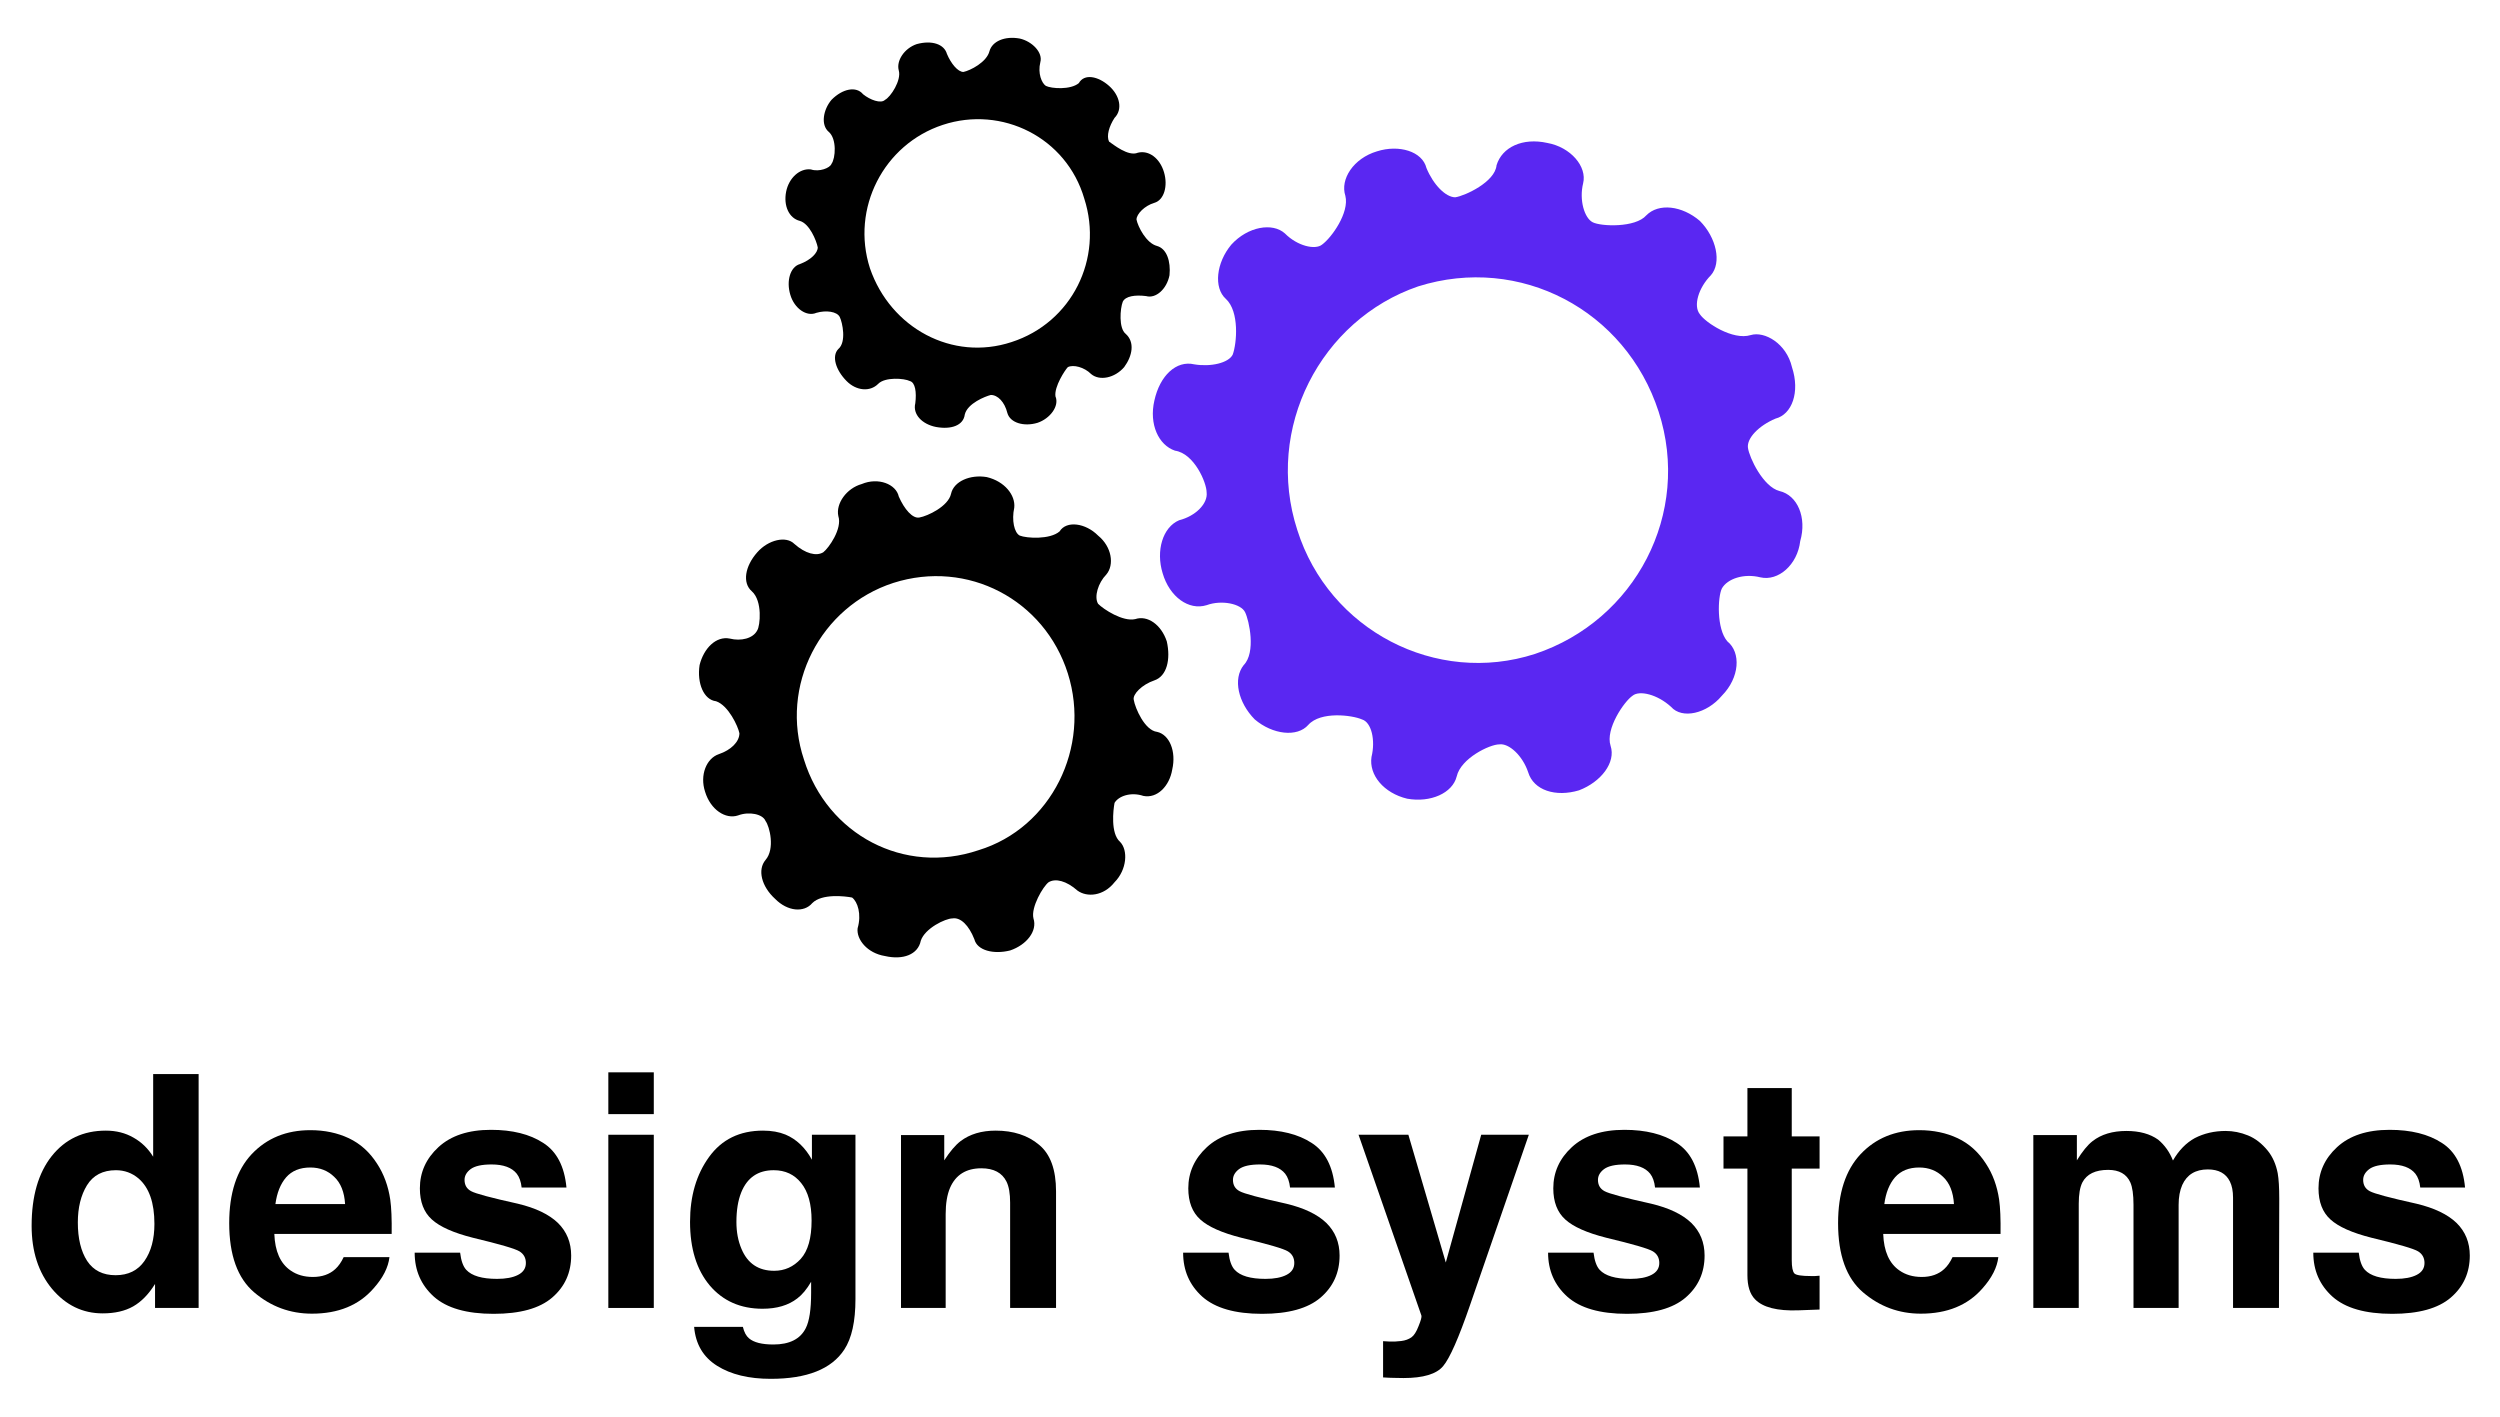
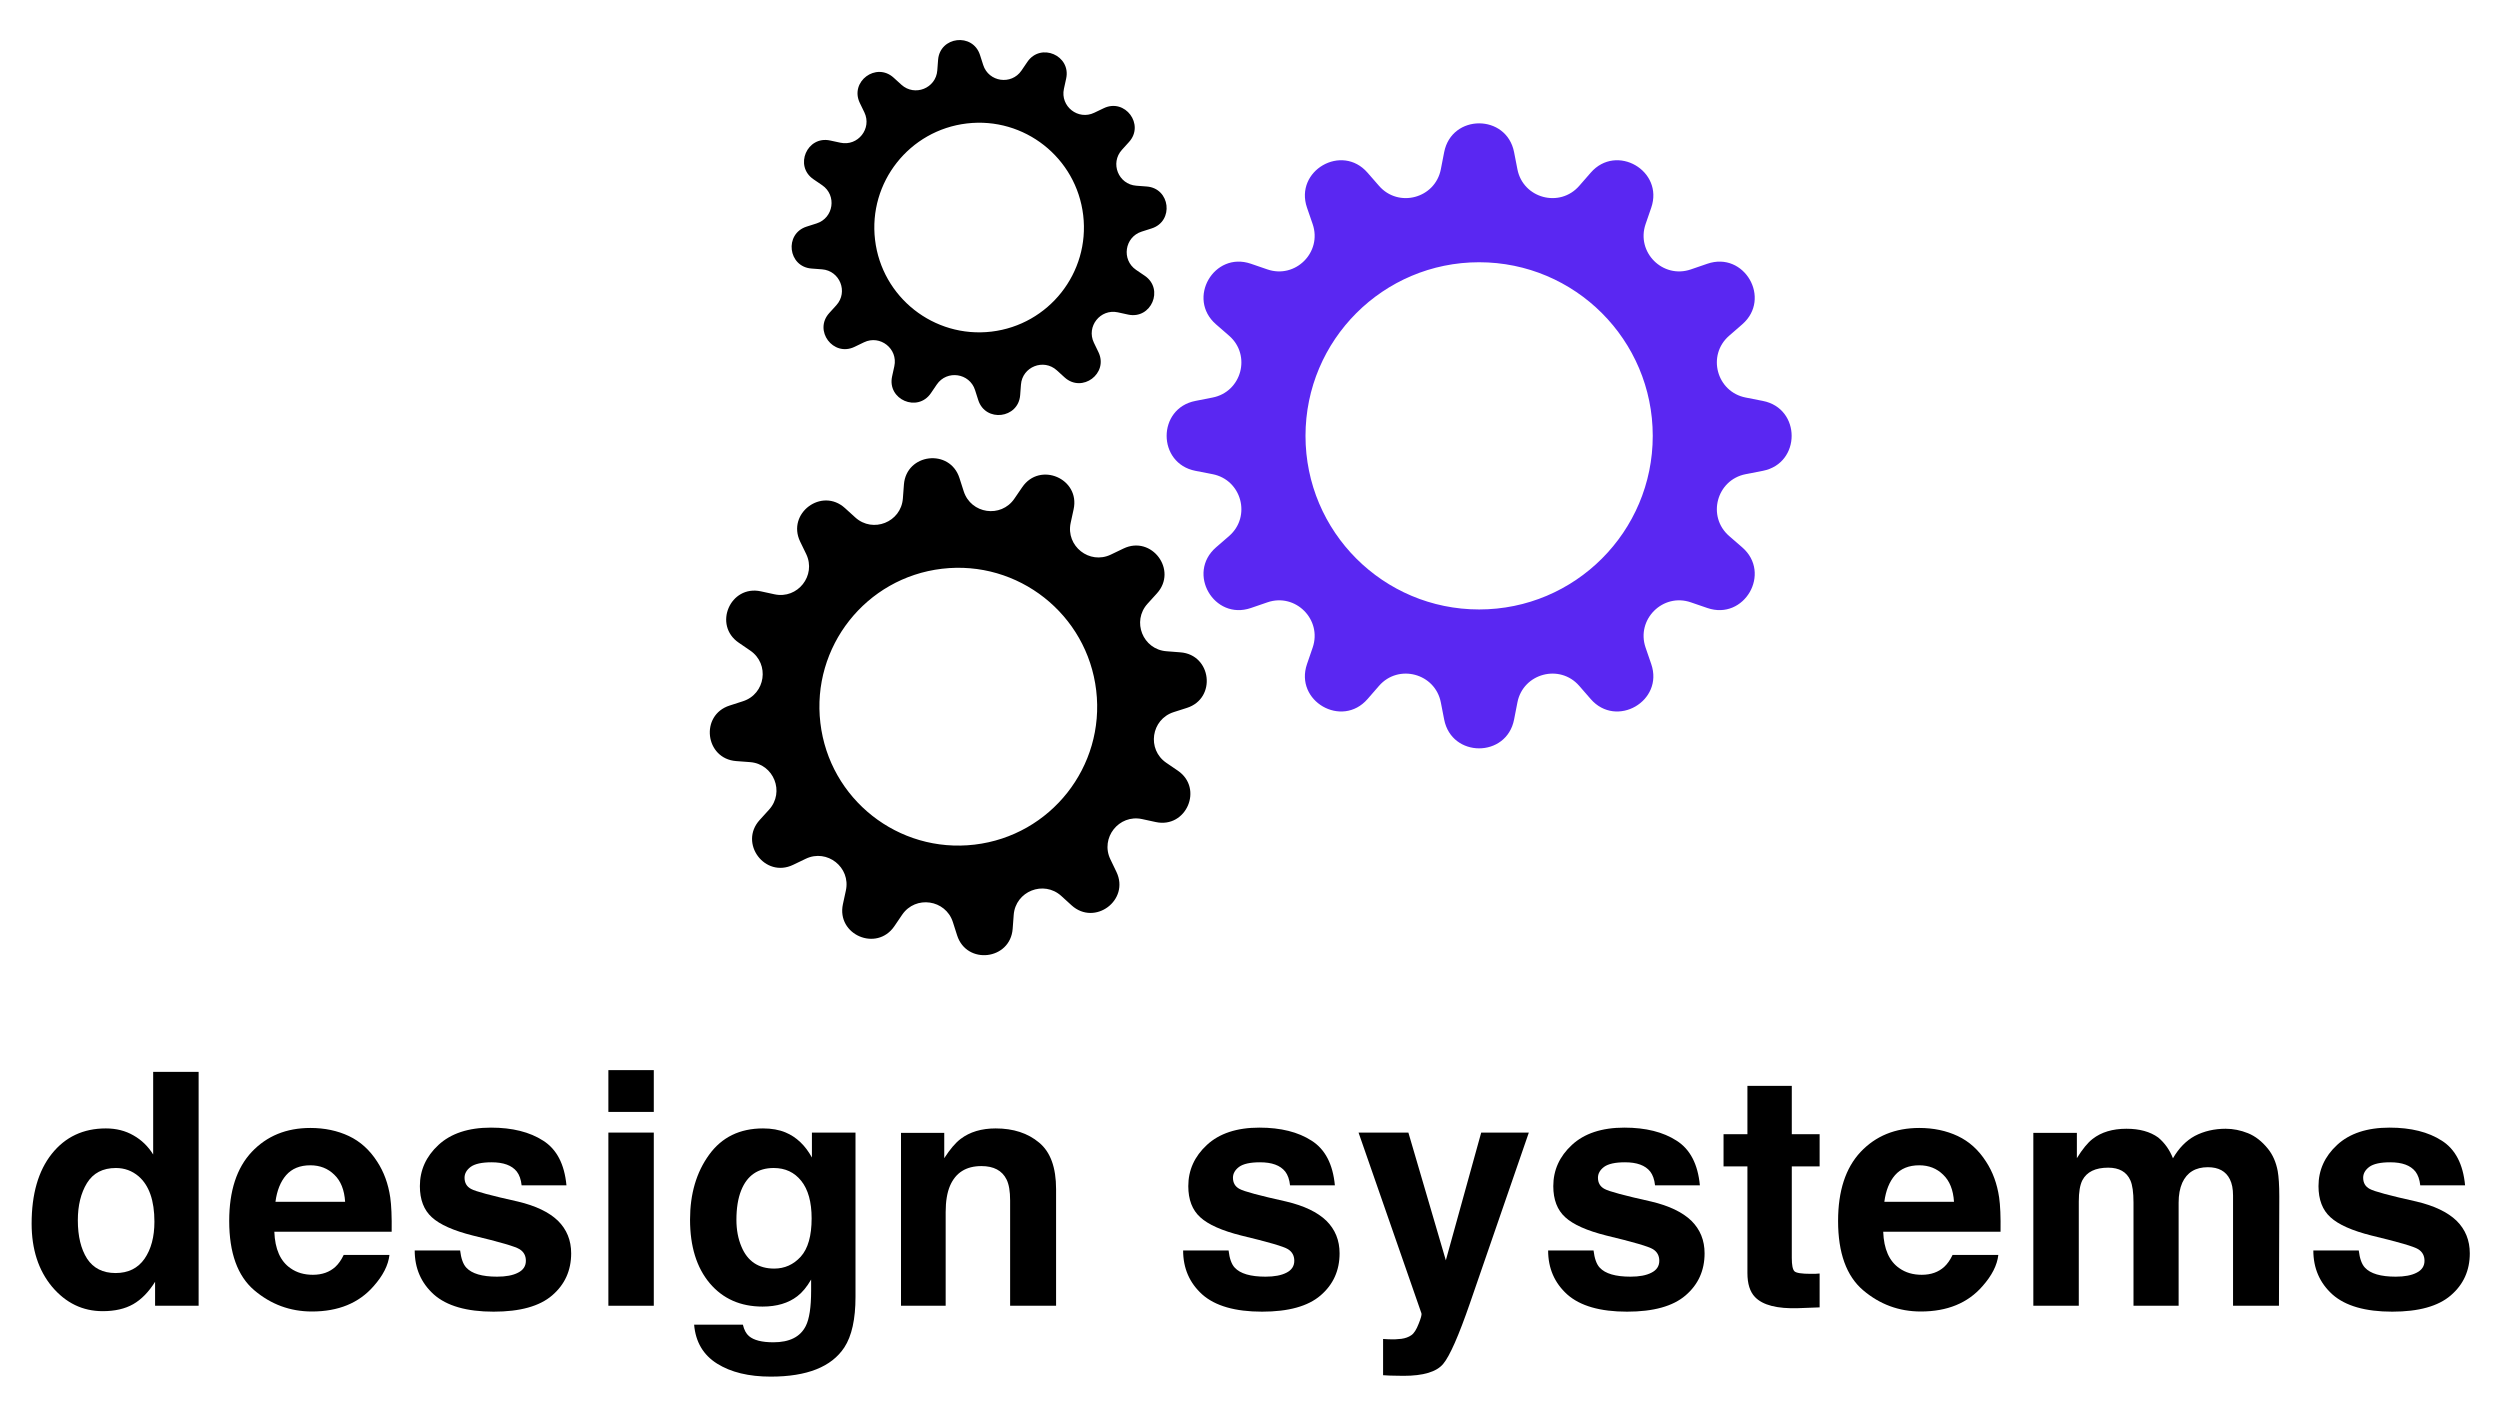
<svg xmlns="http://www.w3.org/2000/svg" width="60" height="34" viewBox="0 0 60 34" fill="none">
-   <path fill-rule="evenodd" clip-rule="evenodd" d="M29.42 7.173C29.75 7.474 29.684 8.243 29.585 8.511C29.486 8.711 29.058 8.811 28.661 8.744C28.233 8.644 27.837 9.011 27.705 9.613C27.574 10.181 27.804 10.682 28.2 10.816C28.661 10.883 28.959 11.584 28.959 11.818C28.992 12.085 28.695 12.386 28.299 12.486C27.903 12.653 27.738 13.221 27.903 13.756C28.068 14.324 28.53 14.658 28.959 14.524C29.322 14.391 29.783 14.491 29.881 14.691C29.981 14.892 30.146 15.66 29.849 15.962C29.585 16.295 29.717 16.863 30.113 17.265C30.542 17.632 31.135 17.699 31.398 17.398C31.696 17.064 32.455 17.164 32.684 17.265C32.916 17.331 33.015 17.765 32.916 18.166C32.85 18.601 33.212 19.035 33.773 19.169C34.334 19.269 34.861 19.035 34.961 18.634C35.059 18.2 35.752 17.865 35.983 17.865C36.213 17.832 36.542 18.133 36.676 18.534C36.807 18.968 37.334 19.136 37.896 18.968C38.423 18.768 38.786 18.3 38.654 17.899C38.522 17.498 38.983 16.83 39.182 16.697C39.346 16.562 39.775 16.663 40.105 16.964C40.369 17.265 40.962 17.131 41.325 16.697C41.754 16.262 41.787 15.66 41.457 15.393C41.194 15.093 41.225 14.324 41.325 14.123C41.457 13.889 41.852 13.756 42.248 13.856C42.677 13.956 43.139 13.556 43.205 12.988C43.369 12.42 43.139 11.885 42.709 11.785C42.314 11.684 41.984 10.983 41.951 10.749C41.918 10.515 42.215 10.214 42.611 10.047C43.007 9.947 43.205 9.412 43.007 8.811C42.875 8.243 42.349 7.942 42.017 8.042C41.589 8.176 40.929 7.742 40.797 7.542C40.633 7.341 40.764 6.906 41.061 6.606C41.325 6.305 41.194 5.703 40.797 5.302C40.369 4.935 39.807 4.868 39.511 5.169C39.248 5.47 38.423 5.436 38.226 5.335C38.027 5.236 37.896 4.802 37.995 4.4C38.094 3.999 37.697 3.532 37.137 3.431C36.542 3.298 36.049 3.532 35.917 3.966C35.883 4.367 35.159 4.701 34.927 4.735C34.697 4.735 34.4 4.434 34.235 4.033C34.136 3.632 33.575 3.464 33.048 3.632C32.486 3.799 32.157 4.3 32.289 4.701C32.388 5.102 31.96 5.703 31.729 5.871C31.564 6.004 31.135 5.904 30.838 5.603C30.542 5.335 29.948 5.436 29.552 5.871C29.189 6.305 29.123 6.906 29.42 7.173V7.173ZM34.037 6.873C36.477 6.105 39.017 7.441 39.807 9.88C40.6 12.319 39.248 14.892 36.84 15.694C34.466 16.462 31.894 15.126 31.135 12.72C30.343 10.281 31.696 7.675 34.037 6.873" fill="#5A27F2" />
-   <path fill-rule="evenodd" clip-rule="evenodd" d="M18.043 14.19C18.307 14.424 18.241 15.026 18.175 15.126C18.076 15.326 17.779 15.393 17.515 15.326C17.186 15.259 16.889 15.56 16.79 15.962C16.724 16.395 16.889 16.796 17.186 16.83C17.482 16.93 17.713 17.432 17.746 17.598C17.746 17.799 17.548 18 17.251 18.1C16.955 18.2 16.79 18.601 16.922 19.002C17.054 19.436 17.416 19.67 17.713 19.57C17.977 19.47 18.307 19.536 18.373 19.704C18.472 19.837 18.604 20.372 18.373 20.639C18.175 20.873 18.274 21.274 18.604 21.574C18.901 21.875 19.296 21.909 19.494 21.675C19.725 21.441 20.286 21.508 20.45 21.541C20.583 21.641 20.681 21.942 20.583 22.277C20.549 22.543 20.813 22.877 21.241 22.945C21.671 23.044 22.033 22.911 22.099 22.577C22.198 22.277 22.693 22.042 22.858 22.042C23.056 22.009 23.254 22.21 23.385 22.543C23.451 22.811 23.847 22.911 24.243 22.811C24.639 22.677 24.902 22.343 24.803 22.042C24.738 21.775 25.034 21.274 25.166 21.174C25.331 21.073 25.595 21.14 25.859 21.374C26.089 21.541 26.485 21.508 26.749 21.174C27.046 20.873 27.079 20.405 26.881 20.204C26.65 20.004 26.717 19.436 26.749 19.269C26.848 19.102 27.145 19.002 27.441 19.102C27.771 19.169 28.068 18.868 28.134 18.467C28.233 18.033 28.068 17.632 27.771 17.565C27.474 17.532 27.244 16.997 27.21 16.796C27.178 16.663 27.408 16.429 27.705 16.329C28.003 16.229 28.101 15.828 28.003 15.393C27.87 14.992 27.541 14.759 27.244 14.859C26.947 14.926 26.485 14.624 26.354 14.491C26.254 14.324 26.354 13.99 26.551 13.789C26.749 13.556 26.683 13.121 26.354 12.854C26.056 12.553 25.595 12.486 25.43 12.754C25.199 12.954 24.639 12.92 24.474 12.854C24.342 12.787 24.276 12.486 24.342 12.185C24.375 11.885 24.111 11.551 23.682 11.45C23.286 11.383 22.89 11.551 22.825 11.851C22.759 12.152 22.264 12.386 22.066 12.42C21.902 12.453 21.703 12.219 21.571 11.918C21.506 11.617 21.077 11.45 20.681 11.617C20.319 11.718 20.055 12.085 20.12 12.386C20.22 12.687 19.889 13.155 19.758 13.255C19.593 13.355 19.329 13.288 19.065 13.054C18.867 12.854 18.439 12.954 18.175 13.255C17.878 13.589 17.812 13.99 18.043 14.19V14.19ZM21.44 13.99C23.221 13.421 25.067 14.391 25.628 16.162C26.188 17.932 25.232 19.871 23.484 20.405C21.703 21.007 19.857 20.037 19.296 18.233C18.702 16.462 19.692 14.557 21.44 13.99Z" fill="black" />
-   <path fill-rule="evenodd" clip-rule="evenodd" d="M19.889 3.164C20.087 3.331 20.054 3.799 19.956 3.932C19.922 4.033 19.659 4.133 19.461 4.066C19.197 4.033 18.933 4.267 18.867 4.601C18.801 4.935 18.933 5.236 19.197 5.302C19.428 5.369 19.593 5.77 19.626 5.937C19.626 6.071 19.461 6.238 19.197 6.338C18.967 6.405 18.867 6.739 18.967 7.073C19.065 7.408 19.362 7.608 19.593 7.508C19.823 7.441 20.087 7.474 20.154 7.608C20.22 7.742 20.318 8.21 20.12 8.376C19.956 8.544 20.054 8.878 20.318 9.145C20.549 9.379 20.879 9.412 21.077 9.212C21.241 9.044 21.703 9.078 21.836 9.145C21.967 9.178 22 9.412 21.967 9.679C21.901 9.947 22.132 10.181 22.462 10.247C22.824 10.314 23.122 10.214 23.155 9.947C23.221 9.679 23.649 9.512 23.78 9.479C23.946 9.479 24.111 9.646 24.177 9.913C24.243 10.147 24.573 10.247 24.902 10.147C25.199 10.047 25.43 9.747 25.331 9.512C25.298 9.279 25.562 8.878 25.628 8.811C25.76 8.744 26.023 8.811 26.188 8.978C26.386 9.145 26.749 9.078 26.98 8.811C27.177 8.544 27.243 8.21 27.013 8.009C26.848 7.875 26.881 7.408 26.947 7.24C27.013 7.106 27.243 7.073 27.507 7.106C27.738 7.173 28.002 6.94 28.068 6.606C28.101 6.271 28.002 5.971 27.771 5.904C27.507 5.837 27.309 5.436 27.276 5.269C27.276 5.135 27.474 4.935 27.705 4.868C27.936 4.802 28.035 4.467 27.936 4.133C27.837 3.799 27.574 3.599 27.309 3.665C27.079 3.765 26.716 3.464 26.617 3.398C26.551 3.264 26.617 3.031 26.749 2.829C26.947 2.629 26.881 2.296 26.617 2.061C26.354 1.828 26.023 1.761 25.892 1.995C25.694 2.161 25.232 2.128 25.1 2.061C25.001 1.995 24.902 1.761 24.968 1.493C25.034 1.26 24.77 0.992 24.474 0.925C24.111 0.859 23.814 0.992 23.748 1.226C23.682 1.493 23.286 1.693 23.122 1.727C22.989 1.727 22.824 1.527 22.726 1.293C22.66 1.059 22.363 0.959 22 1.059C21.703 1.16 21.505 1.46 21.571 1.693C21.637 1.928 21.374 2.329 21.241 2.396C21.142 2.496 20.879 2.396 20.714 2.262C20.549 2.061 20.22 2.128 19.956 2.396C19.758 2.629 19.692 2.997 19.889 3.164V3.164ZM22.627 2.997C24.045 2.529 25.595 3.298 26.023 4.768C26.485 6.205 25.727 7.742 24.276 8.21C22.858 8.677 21.374 7.875 20.879 6.439C20.417 5.002 21.208 3.464 22.627 2.997Z" fill="black" />
-   <path d="M2.54 27.135C2.789 27.135 3.01 27.191 3.204 27.303C3.398 27.412 3.555 27.565 3.676 27.761V25.777H4.767V31.391H3.721V30.815C3.568 31.062 3.393 31.241 3.197 31.353C3 31.465 2.756 31.521 2.464 31.521C1.984 31.521 1.579 31.325 1.249 30.933C0.922 30.539 0.759 30.035 0.759 29.419C0.759 28.71 0.92 28.152 1.242 27.745C1.566 27.339 1.999 27.135 2.54 27.135ZM2.774 30.605C3.078 30.605 3.31 30.491 3.468 30.262C3.627 30.034 3.706 29.737 3.706 29.374C3.706 28.865 3.579 28.502 3.325 28.283C3.169 28.151 2.988 28.085 2.782 28.085C2.467 28.085 2.236 28.206 2.087 28.447C1.941 28.686 1.868 28.983 1.868 29.339C1.868 29.723 1.942 30.031 2.091 30.262C2.242 30.491 2.47 30.605 2.774 30.605Z" fill="black" />
-   <path d="M7.448 28.02C7.199 28.02 7.005 28.099 6.867 28.256C6.731 28.414 6.646 28.628 6.61 28.897H8.282C8.265 28.61 8.178 28.392 8.022 28.245C7.868 28.095 7.677 28.02 7.448 28.02ZM7.448 27.124C7.79 27.124 8.099 27.189 8.373 27.318C8.647 27.448 8.874 27.652 9.052 27.932C9.213 28.179 9.318 28.465 9.366 28.79C9.393 28.981 9.405 29.256 9.4 29.614H6.584C6.599 30.031 6.729 30.323 6.973 30.491C7.121 30.595 7.3 30.647 7.509 30.647C7.73 30.647 7.91 30.584 8.048 30.457C8.124 30.388 8.191 30.293 8.248 30.171H9.347C9.319 30.417 9.192 30.668 8.965 30.922C8.613 31.326 8.12 31.528 7.486 31.528C6.963 31.528 6.501 31.358 6.101 31.017C5.701 30.677 5.501 30.122 5.501 29.355C5.501 28.635 5.681 28.084 6.04 27.7C6.403 27.316 6.872 27.124 7.448 27.124Z" fill="black" />
-   <path d="M11.043 30.064C11.066 30.257 11.115 30.395 11.19 30.476C11.324 30.621 11.57 30.693 11.93 30.693C12.141 30.693 12.309 30.661 12.432 30.598C12.558 30.534 12.621 30.439 12.621 30.312C12.621 30.19 12.57 30.097 12.47 30.034C12.369 29.97 11.995 29.861 11.349 29.706C10.883 29.588 10.555 29.442 10.364 29.267C10.172 29.094 10.077 28.845 10.077 28.52C10.077 28.136 10.225 27.806 10.522 27.532C10.822 27.255 11.242 27.116 11.783 27.116C12.296 27.116 12.714 27.22 13.036 27.429C13.361 27.635 13.547 27.992 13.595 28.5H12.519C12.504 28.361 12.465 28.25 12.402 28.169C12.284 28.021 12.082 27.947 11.798 27.947C11.564 27.947 11.397 27.984 11.296 28.058C11.198 28.132 11.149 28.218 11.149 28.317C11.149 28.442 11.202 28.532 11.307 28.588C11.413 28.647 11.787 28.747 12.428 28.889C12.856 28.991 13.177 29.145 13.391 29.351C13.602 29.559 13.708 29.82 13.708 30.133C13.708 30.544 13.556 30.881 13.251 31.143C12.949 31.402 12.481 31.532 11.847 31.532C11.2 31.532 10.722 31.395 10.413 31.12C10.106 30.843 9.952 30.491 9.952 30.064H11.043Z" fill="black" />
-   <path d="M15.691 26.739H14.6V25.736H15.691V26.739ZM14.6 27.234H15.691V31.391H14.6V27.234Z" fill="black" />
-   <path d="M18.58 30.499C18.832 30.499 19.044 30.403 19.218 30.213C19.392 30.02 19.478 29.713 19.478 29.294C19.478 28.9 19.395 28.6 19.229 28.394C19.066 28.188 18.846 28.085 18.569 28.085C18.191 28.085 17.931 28.264 17.788 28.622C17.712 28.813 17.674 29.048 17.674 29.328C17.674 29.57 17.715 29.784 17.795 29.972C17.941 30.323 18.203 30.499 18.58 30.499ZM18.312 27.135C18.518 27.135 18.698 27.167 18.852 27.23C19.113 27.34 19.325 27.541 19.486 27.833V27.234H20.531V31.177C20.531 31.714 20.442 32.118 20.263 32.39C19.956 32.858 19.368 33.092 18.497 33.092C17.971 33.092 17.542 32.988 17.21 32.779C16.878 32.571 16.694 32.259 16.659 31.845H17.829C17.859 31.972 17.908 32.063 17.976 32.12C18.092 32.219 18.287 32.268 18.561 32.268C18.949 32.268 19.208 32.137 19.339 31.875C19.424 31.708 19.467 31.425 19.467 31.029V30.762C19.364 30.94 19.253 31.073 19.135 31.162C18.921 31.328 18.643 31.41 18.301 31.41C17.772 31.41 17.35 31.223 17.033 30.85C16.718 30.473 16.561 29.965 16.561 29.324C16.561 28.706 16.713 28.188 17.017 27.768C17.322 27.346 17.753 27.135 18.312 27.135Z" fill="black" />
-   <path d="M23.896 27.135C24.321 27.135 24.668 27.248 24.938 27.475C25.209 27.698 25.345 28.071 25.345 28.592V31.391H24.243V28.863C24.243 28.644 24.214 28.476 24.156 28.359C24.051 28.146 23.849 28.039 23.552 28.039C23.188 28.039 22.937 28.195 22.801 28.508C22.731 28.673 22.696 28.884 22.696 29.141V31.391H21.624V27.242H22.662V27.848C22.8 27.635 22.931 27.481 23.054 27.387C23.276 27.219 23.556 27.135 23.896 27.135Z" fill="black" />
-   <path d="M29.485 30.064C29.508 30.257 29.557 30.395 29.633 30.476C29.766 30.621 30.012 30.693 30.372 30.693C30.584 30.693 30.751 30.661 30.874 30.598C31 30.534 31.063 30.439 31.063 30.312C31.063 30.19 31.013 30.097 30.912 30.034C30.811 29.97 30.438 29.861 29.791 29.706C29.326 29.588 28.997 29.442 28.806 29.267C28.615 29.094 28.519 28.845 28.519 28.52C28.519 28.136 28.668 27.806 28.965 27.532C29.264 27.255 29.684 27.116 30.225 27.116C30.738 27.116 31.156 27.22 31.478 27.429C31.803 27.635 31.989 27.992 32.037 28.5H30.961C30.946 28.361 30.907 28.25 30.844 28.169C30.726 28.021 30.524 27.947 30.24 27.947C30.006 27.947 29.839 27.984 29.738 28.058C29.64 28.132 29.591 28.218 29.591 28.317C29.591 28.442 29.644 28.532 29.75 28.588C29.855 28.647 30.229 28.747 30.87 28.889C31.298 28.991 31.619 29.145 31.833 29.351C32.044 29.559 32.15 29.82 32.15 30.133C32.15 30.544 31.998 30.881 31.693 31.143C31.391 31.402 30.923 31.532 30.289 31.532C29.643 31.532 29.165 31.395 28.855 31.12C28.548 30.843 28.395 30.491 28.395 30.064H29.485Z" fill="black" />
-   <path d="M33.194 32.188L33.329 32.196C33.435 32.201 33.536 32.197 33.631 32.184C33.727 32.172 33.807 32.142 33.873 32.097C33.936 32.053 33.994 31.963 34.046 31.826C34.102 31.689 34.124 31.605 34.114 31.574L32.605 27.234H33.801L34.699 30.3L35.549 27.234H36.692L35.281 31.322C35.009 32.111 34.794 32.599 34.635 32.787C34.477 32.977 34.16 33.073 33.684 33.073C33.589 33.073 33.512 33.072 33.454 33.069C33.396 33.069 33.309 33.065 33.194 33.058V32.188Z" fill="black" />
-   <path d="M38.245 30.064C38.268 30.257 38.317 30.395 38.392 30.476C38.526 30.621 38.772 30.693 39.132 30.693C39.343 30.693 39.511 30.661 39.634 30.598C39.76 30.534 39.823 30.439 39.823 30.312C39.823 30.19 39.773 30.097 39.672 30.034C39.571 29.97 39.197 29.861 38.551 29.706C38.085 29.588 37.757 29.442 37.566 29.267C37.375 29.094 37.279 28.845 37.279 28.52C37.279 28.136 37.427 27.806 37.724 27.532C38.024 27.255 38.444 27.116 38.985 27.116C39.498 27.116 39.916 27.22 40.238 27.429C40.562 27.635 40.749 27.992 40.797 28.5H39.721C39.706 28.361 39.667 28.25 39.604 28.169C39.486 28.021 39.284 27.947 39 27.947C38.766 27.947 38.599 27.984 38.498 28.058C38.4 28.132 38.351 28.218 38.351 28.317C38.351 28.442 38.404 28.532 38.509 28.588C38.615 28.647 38.989 28.747 39.63 28.889C40.058 28.991 40.379 29.145 40.593 29.351C40.804 29.559 40.91 29.82 40.91 30.133C40.91 30.544 40.758 30.881 40.453 31.143C40.151 31.402 39.683 31.532 39.049 31.532C38.402 31.532 37.924 31.395 37.615 31.12C37.308 30.843 37.154 30.491 37.154 30.064H38.245Z" fill="black" />
-   <path d="M41.364 28.047V27.273H41.938V26.113H43.002V27.273H43.67V28.047H43.002V30.243C43.002 30.413 43.024 30.52 43.067 30.564C43.109 30.604 43.24 30.625 43.459 30.625C43.492 30.625 43.526 30.625 43.561 30.625C43.599 30.622 43.635 30.619 43.67 30.617V31.429L43.161 31.448C42.653 31.466 42.306 31.377 42.119 31.181C41.998 31.057 41.938 30.865 41.938 30.605V28.047H41.364Z" fill="black" />
-   <path d="M46.061 28.02C45.812 28.02 45.619 28.099 45.48 28.256C45.344 28.414 45.259 28.628 45.224 28.897H46.895C46.878 28.61 46.791 28.392 46.635 28.245C46.482 28.095 46.29 28.02 46.061 28.02ZM46.061 27.124C46.404 27.124 46.712 27.189 46.986 27.318C47.26 27.448 47.487 27.652 47.665 27.932C47.827 28.179 47.931 28.465 47.979 28.79C48.006 28.981 48.018 29.256 48.013 29.614H45.197C45.212 30.031 45.342 30.323 45.586 30.491C45.734 30.595 45.913 30.647 46.122 30.647C46.343 30.647 46.523 30.584 46.661 30.457C46.737 30.388 46.804 30.293 46.861 30.171H47.96C47.932 30.417 47.805 30.668 47.579 30.922C47.226 31.326 46.733 31.528 46.099 31.528C45.576 31.528 45.114 31.358 44.714 31.017C44.314 30.677 44.114 30.122 44.114 29.355C44.114 28.635 44.294 28.084 44.654 27.7C45.016 27.316 45.485 27.124 46.061 27.124Z" fill="black" />
-   <path d="M53.415 27.143C53.596 27.143 53.775 27.178 53.951 27.25C54.127 27.321 54.287 27.445 54.431 27.623C54.546 27.768 54.624 27.946 54.665 28.157C54.69 28.297 54.702 28.502 54.702 28.771L54.695 31.391H53.593V28.744C53.593 28.587 53.568 28.457 53.517 28.355C53.422 28.162 53.245 28.066 52.989 28.066C52.692 28.066 52.487 28.19 52.374 28.439C52.316 28.572 52.287 28.73 52.287 28.916V31.391H51.204V28.916C51.204 28.669 51.178 28.49 51.128 28.378C51.038 28.177 50.86 28.077 50.596 28.077C50.289 28.077 50.083 28.177 49.977 28.378C49.919 28.493 49.89 28.663 49.89 28.889V31.391H48.8V27.242H49.845V27.848C49.978 27.632 50.104 27.478 50.222 27.387C50.431 27.224 50.702 27.143 51.034 27.143C51.348 27.143 51.602 27.213 51.796 27.352C51.952 27.482 52.071 27.649 52.151 27.852C52.292 27.608 52.467 27.429 52.676 27.314C52.897 27.2 53.144 27.143 53.415 27.143Z" fill="black" />
-   <path d="M56.61 30.064C56.633 30.257 56.682 30.395 56.757 30.476C56.891 30.621 57.137 30.693 57.497 30.693C57.708 30.693 57.876 30.661 57.999 30.598C58.125 30.534 58.188 30.439 58.188 30.312C58.188 30.19 58.137 30.097 58.037 30.034C57.936 29.97 57.562 29.861 56.916 29.706C56.45 29.588 56.122 29.442 55.931 29.267C55.74 29.094 55.644 28.845 55.644 28.52C55.644 28.136 55.792 27.806 56.089 27.532C56.389 27.255 56.809 27.116 57.35 27.116C57.863 27.116 58.281 27.22 58.603 27.429C58.928 27.635 59.114 27.992 59.161 28.5H58.086C58.071 28.361 58.032 28.25 57.969 28.169C57.851 28.021 57.649 27.947 57.365 27.947C57.131 27.947 56.964 27.984 56.863 28.058C56.765 28.132 56.716 28.218 56.716 28.317C56.716 28.442 56.769 28.532 56.874 28.588C56.98 28.647 57.354 28.747 57.995 28.889C58.423 28.991 58.744 29.145 58.958 29.351C59.169 29.559 59.275 29.82 59.275 30.133C59.275 30.544 59.123 30.881 58.818 31.143C58.516 31.402 58.048 31.532 57.414 31.532C56.767 31.532 56.289 31.395 55.98 31.12C55.673 30.843 55.519 30.491 55.519 30.064H56.61Z" fill="black" />
+   <path fill-rule="evenodd" clip-rule="evenodd" d="M36.338 3.652C36.158 2.73 34.84 2.73 34.66 3.652L34.58 4.063C34.444 4.761 33.563 4.997 33.096 4.46L32.821 4.145C32.205 3.436 31.063 4.096 31.368 4.984L31.504 5.379C31.735 6.053 31.091 6.697 30.418 6.466L30.022 6.33C29.134 6.024 28.475 7.166 29.183 7.783L29.499 8.058C30.036 8.525 29.8 9.405 29.101 9.541L28.69 9.622C27.769 9.801 27.769 11.12 28.69 11.3L29.101 11.38C29.8 11.516 30.036 12.396 29.499 12.864L29.183 13.138C28.475 13.755 29.134 14.897 30.022 14.592L30.418 14.456C31.091 14.224 31.735 14.869 31.504 15.542L31.368 15.938C31.063 16.826 32.205 17.485 32.821 16.777L33.096 16.461C33.563 15.924 34.444 16.16 34.58 16.858L34.66 17.269C34.84 18.191 36.158 18.191 36.338 17.269L36.418 16.858C36.554 16.16 37.435 15.924 37.902 16.461L38.177 16.777C38.793 17.485 39.935 16.826 39.63 15.938L39.494 15.542C39.263 14.869 39.907 14.224 40.58 14.456L40.976 14.592C41.864 14.897 42.523 13.755 41.815 13.138L41.499 12.864C40.962 12.396 41.198 11.516 41.897 11.38L42.308 11.3C43.23 11.12 43.23 9.801 42.308 9.622L41.897 9.541C41.198 9.405 40.962 8.525 41.499 8.058L41.815 7.783C42.523 7.166 41.864 6.024 40.976 6.33L40.58 6.466C39.907 6.697 39.263 6.053 39.494 5.379L39.63 4.984C39.935 4.096 38.793 3.436 38.177 4.145L37.902 4.46C37.435 4.997 36.554 4.761 36.418 4.063L36.338 3.652ZM35.499 14.627C37.8 14.627 39.666 12.762 39.666 10.461C39.666 8.159 37.8 6.294 35.499 6.294C33.198 6.294 31.332 8.159 31.332 10.461C31.332 12.762 33.198 14.627 35.499 14.627Z" fill="#5A27F2" />
+   <path fill-rule="evenodd" clip-rule="evenodd" d="M23.027 11.473C22.798 10.757 21.75 10.881 21.694 11.63L21.669 11.964C21.626 12.532 20.949 12.802 20.527 12.419L20.279 12.194C19.723 11.689 18.878 12.32 19.203 12.997L19.349 13.298C19.595 13.812 19.144 14.384 18.587 14.263L18.26 14.192C17.526 14.033 17.109 15.002 17.73 15.425L18.006 15.614C18.477 15.935 18.372 16.657 17.83 16.83L17.511 16.933C16.795 17.162 16.919 18.209 17.668 18.266L18.002 18.291C18.57 18.334 18.84 19.011 18.457 19.432L18.232 19.68C17.727 20.236 18.358 21.082 19.035 20.756L19.337 20.611C19.849 20.364 20.422 20.816 20.301 21.372L20.23 21.7C20.071 22.434 21.04 22.85 21.464 22.23L21.652 21.953C21.973 21.483 22.695 21.588 22.869 22.13L22.971 22.449C23.2 23.164 24.248 23.041 24.304 22.291L24.329 21.957C24.372 21.39 25.049 21.12 25.471 21.503L25.718 21.728C26.275 22.233 27.12 21.602 26.794 20.925L26.649 20.623C26.402 20.11 26.854 19.537 27.41 19.658L27.738 19.729C28.472 19.888 28.888 18.919 28.268 18.496L27.991 18.307C27.521 17.986 27.626 17.265 28.168 17.091L28.487 16.989C29.202 16.76 29.079 15.712 28.329 15.656L27.996 15.63C27.428 15.588 27.158 14.911 27.541 14.489L27.766 14.241C28.271 13.685 27.64 12.839 26.963 13.165L26.661 13.31C26.148 13.557 25.576 13.106 25.696 12.549L25.767 12.222C25.927 11.488 24.957 11.071 24.534 11.692L24.345 11.968C24.024 12.439 23.303 12.334 23.129 11.791L23.027 11.473ZM23.39 20.271C25.218 20.055 26.525 18.398 26.309 16.57C26.093 14.742 24.436 13.435 22.608 13.65C20.78 13.866 19.473 15.523 19.689 17.351C19.904 19.18 21.561 20.487 23.39 20.271Z" fill="black" />
+   <path fill-rule="evenodd" clip-rule="evenodd" d="M23.52 1.32C23.347 0.78 22.557 0.873 22.514 1.438L22.495 1.69C22.463 2.119 21.952 2.322 21.634 2.034L21.447 1.864C21.027 1.483 20.389 1.959 20.635 2.47L20.745 2.697C20.931 3.084 20.59 3.516 20.17 3.425L19.923 3.372C19.369 3.252 19.055 3.983 19.523 4.302L19.732 4.445C20.087 4.687 20.008 5.231 19.599 5.362L19.358 5.439C18.818 5.612 18.911 6.403 19.477 6.445L19.729 6.464C20.157 6.497 20.361 7.008 20.072 7.326L19.902 7.513C19.521 7.933 19.997 8.57 20.508 8.325L20.736 8.215C21.123 8.029 21.555 8.37 21.464 8.789L21.41 9.036C21.29 9.59 22.021 9.905 22.341 9.437L22.483 9.228C22.725 8.873 23.27 8.952 23.401 9.361L23.478 9.602C23.651 10.142 24.441 10.048 24.484 9.483L24.503 9.231C24.535 8.803 25.046 8.599 25.364 8.888L25.551 9.058C25.971 9.439 26.609 8.963 26.363 8.452L26.253 8.224C26.067 7.837 26.408 7.405 26.828 7.496L27.075 7.55C27.629 7.67 27.943 6.939 27.475 6.619L27.266 6.477C26.911 6.235 26.99 5.69 27.399 5.559L27.64 5.482C28.18 5.309 28.087 4.518 27.521 4.476L27.27 4.457C26.841 4.425 26.637 3.914 26.926 3.596L27.096 3.408C27.477 2.989 27.001 2.351 26.49 2.597L26.262 2.706C25.875 2.893 25.443 2.552 25.534 2.132L25.588 1.885C25.708 1.331 24.977 1.016 24.657 1.485L24.515 1.694C24.273 2.048 23.728 1.969 23.597 1.56L23.52 1.32ZM23.794 7.959C25.173 7.796 26.16 6.545 25.997 5.166C25.834 3.786 24.584 2.8 23.204 2.963C21.825 3.126 20.838 4.376 21.001 5.755C21.164 7.135 22.414 8.121 23.794 7.959Z" fill="black" />
+   <path d="M2.54 27.082C2.789 27.082 3.011 27.138 3.204 27.25C3.398 27.36 3.555 27.512 3.676 27.708V25.725H4.767V31.338H3.722V30.763C3.568 31.009 3.393 31.188 3.197 31.3C3.001 31.412 2.757 31.468 2.465 31.468C1.984 31.468 1.579 31.272 1.249 30.881C0.922 30.487 0.759 29.982 0.759 29.367C0.759 28.657 0.92 28.099 1.242 27.693C1.566 27.286 1.999 27.082 2.54 27.082ZM2.774 30.553C3.079 30.553 3.31 30.438 3.469 30.21C3.627 29.981 3.706 29.685 3.706 29.321C3.706 28.813 3.579 28.449 3.325 28.23C3.169 28.098 2.988 28.032 2.782 28.032C2.467 28.032 2.236 28.153 2.087 28.394C1.941 28.633 1.868 28.931 1.868 29.287C1.868 29.671 1.943 29.978 2.091 30.21C2.242 30.438 2.47 30.553 2.774 30.553Z" fill="black" />
+   <path d="M7.448 27.967C7.199 27.967 7.006 28.046 6.867 28.204C6.731 28.361 6.646 28.575 6.611 28.844H8.283C8.265 28.557 8.178 28.34 8.022 28.192C7.869 28.042 7.677 27.967 7.448 27.967ZM7.448 27.071C7.791 27.071 8.099 27.136 8.373 27.265C8.647 27.395 8.874 27.6 9.053 27.88C9.214 28.126 9.318 28.412 9.366 28.738C9.393 28.928 9.405 29.203 9.4 29.561H6.584C6.599 29.978 6.729 30.271 6.973 30.438C7.121 30.543 7.3 30.595 7.509 30.595C7.73 30.595 7.91 30.531 8.049 30.404C8.124 30.335 8.191 30.24 8.249 30.118H9.347C9.319 30.365 9.192 30.615 8.966 30.869C8.613 31.274 8.12 31.476 7.486 31.476C6.963 31.476 6.501 31.305 6.101 30.965C5.701 30.624 5.501 30.07 5.501 29.302C5.501 28.582 5.681 28.031 6.041 27.647C6.403 27.263 6.872 27.071 7.448 27.071Z" fill="black" />
+   <path d="M11.043 30.011C11.066 30.204 11.115 30.342 11.191 30.423C11.324 30.568 11.57 30.64 11.93 30.64C12.142 30.64 12.309 30.609 12.432 30.545C12.558 30.482 12.621 30.386 12.621 30.259C12.621 30.137 12.571 30.044 12.47 29.981C12.369 29.917 11.996 29.808 11.349 29.653C10.884 29.536 10.555 29.39 10.364 29.214C10.173 29.041 10.077 28.792 10.077 28.467C10.077 28.083 10.226 27.754 10.523 27.479C10.822 27.202 11.242 27.063 11.783 27.063C12.296 27.063 12.714 27.168 13.036 27.376C13.361 27.582 13.547 27.939 13.595 28.448H12.519C12.504 28.308 12.465 28.197 12.402 28.116C12.284 27.968 12.082 27.895 11.798 27.895C11.564 27.895 11.397 27.932 11.296 28.005C11.198 28.079 11.149 28.166 11.149 28.265C11.149 28.389 11.202 28.48 11.307 28.535C11.413 28.594 11.787 28.694 12.428 28.837C12.856 28.938 13.177 29.092 13.391 29.298C13.602 29.507 13.708 29.767 13.708 30.08C13.708 30.492 13.556 30.829 13.251 31.09C12.949 31.35 12.481 31.48 11.847 31.48C11.201 31.48 10.723 31.342 10.413 31.068C10.106 30.791 9.953 30.438 9.953 30.011H11.043Z" fill="black" />
+   <path d="M15.691 26.686H14.601V25.683H15.691V26.686ZM14.601 27.182H15.691V31.338H14.601V27.182Z" fill="black" />
+   <path d="M18.58 30.446C18.832 30.446 19.044 30.351 19.218 30.16C19.392 29.967 19.479 29.66 19.479 29.241C19.479 28.847 19.395 28.547 19.23 28.341C19.066 28.135 18.846 28.032 18.569 28.032C18.192 28.032 17.931 28.211 17.788 28.57C17.712 28.76 17.674 28.996 17.674 29.275C17.674 29.517 17.715 29.732 17.795 29.92C17.941 30.271 18.203 30.446 18.58 30.446ZM18.312 27.082C18.519 27.082 18.698 27.114 18.852 27.178C19.114 27.287 19.325 27.488 19.486 27.78V27.182H20.532V31.125C20.532 31.661 20.442 32.066 20.264 32.338C19.957 32.805 19.368 33.039 18.497 33.039C17.971 33.039 17.542 32.935 17.21 32.727C16.878 32.518 16.694 32.207 16.659 31.792H17.829C17.859 31.919 17.909 32.011 17.976 32.067C18.092 32.166 18.287 32.215 18.561 32.215C18.949 32.215 19.208 32.085 19.339 31.823C19.424 31.655 19.467 31.373 19.467 30.976V30.709C19.364 30.887 19.253 31.021 19.135 31.11C18.921 31.275 18.643 31.358 18.301 31.358C17.773 31.358 17.35 31.171 17.033 30.797C16.718 30.421 16.561 29.912 16.561 29.271C16.561 28.654 16.713 28.135 17.018 27.715C17.322 27.294 17.754 27.082 18.312 27.082Z" fill="black" />
+   <path d="M23.896 27.082C24.321 27.082 24.669 27.196 24.938 27.422C25.21 27.646 25.346 28.018 25.346 28.539V31.338H24.243V28.81C24.243 28.591 24.215 28.424 24.157 28.307C24.051 28.093 23.85 27.986 23.553 27.986C23.188 27.986 22.938 28.143 22.802 28.455C22.731 28.621 22.696 28.832 22.696 29.088V31.338H21.624V27.189H22.662V27.796C22.8 27.582 22.931 27.428 23.055 27.334C23.276 27.166 23.556 27.082 23.896 27.082Z" fill="black" />
+   <path d="M29.486 30.011C29.508 30.204 29.557 30.342 29.633 30.423C29.766 30.568 30.013 30.64 30.373 30.64C30.584 30.64 30.751 30.609 30.875 30.545C31 30.482 31.063 30.386 31.063 30.259C31.063 30.137 31.013 30.044 30.912 29.981C30.812 29.917 30.438 29.808 29.791 29.653C29.326 29.536 28.997 29.39 28.806 29.214C28.615 29.041 28.519 28.792 28.519 28.467C28.519 28.083 28.668 27.754 28.965 27.479C29.264 27.202 29.684 27.063 30.225 27.063C30.739 27.063 31.156 27.168 31.478 27.376C31.803 27.582 31.989 27.939 32.037 28.448H30.961C30.946 28.308 30.907 28.197 30.844 28.116C30.726 27.968 30.525 27.895 30.241 27.895C30.006 27.895 29.839 27.932 29.738 28.005C29.64 28.079 29.591 28.166 29.591 28.265C29.591 28.389 29.644 28.48 29.75 28.535C29.855 28.594 30.229 28.694 30.871 28.837C31.299 28.938 31.619 29.092 31.833 29.298C32.044 29.507 32.15 29.767 32.15 30.08C32.15 30.492 31.998 30.829 31.694 31.09C31.392 31.35 30.924 31.48 30.29 31.48C29.643 31.48 29.165 31.342 28.855 31.068C28.548 30.791 28.395 30.438 28.395 30.011H29.486Z" fill="black" />
+   <path d="M33.194 32.135L33.33 32.143C33.435 32.148 33.536 32.144 33.632 32.132C33.727 32.119 33.808 32.09 33.873 32.044C33.936 32.001 33.994 31.91 34.047 31.773C34.102 31.636 34.125 31.552 34.115 31.521L32.605 27.182H33.801L34.7 30.248L35.549 27.182H36.692L35.281 31.27C35.009 32.058 34.794 32.546 34.636 32.734C34.477 32.925 34.16 33.02 33.684 33.02C33.589 33.02 33.512 33.019 33.454 33.016C33.396 33.016 33.309 33.013 33.194 33.005V32.135Z" fill="black" />
+   <path d="M38.245 30.011C38.268 30.204 38.317 30.342 38.393 30.423C38.526 30.568 38.773 30.64 39.132 30.64C39.344 30.64 39.511 30.609 39.634 30.545C39.76 30.482 39.823 30.386 39.823 30.259C39.823 30.137 39.773 30.044 39.672 29.981C39.571 29.917 39.198 29.808 38.551 29.653C38.086 29.536 37.757 29.39 37.566 29.214C37.375 29.041 37.279 28.792 37.279 28.467C37.279 28.083 37.428 27.754 37.725 27.479C38.024 27.202 38.444 27.063 38.985 27.063C39.498 27.063 39.916 27.168 40.238 27.376C40.563 27.582 40.749 27.939 40.797 28.448H39.721C39.706 28.308 39.667 28.197 39.604 28.116C39.486 27.968 39.285 27.895 39 27.895C38.766 27.895 38.599 27.932 38.498 28.005C38.4 28.079 38.351 28.166 38.351 28.265C38.351 28.389 38.404 28.48 38.51 28.535C38.615 28.594 38.989 28.694 39.63 28.837C40.058 28.938 40.379 29.092 40.593 29.298C40.804 29.507 40.91 29.767 40.91 30.08C40.91 30.492 40.758 30.829 40.453 31.09C40.151 31.35 39.683 31.48 39.049 31.48C38.403 31.48 37.925 31.342 37.615 31.068C37.308 30.791 37.155 30.438 37.155 30.011H38.245Z" fill="black" />
+   <path d="M41.365 27.994V27.22H41.938V26.061H43.003V27.22H43.671V27.994H43.003V30.191C43.003 30.361 43.024 30.468 43.067 30.511C43.11 30.552 43.24 30.572 43.459 30.572C43.492 30.572 43.526 30.572 43.561 30.572C43.599 30.569 43.636 30.567 43.671 30.564V31.377L43.161 31.396C42.653 31.413 42.306 31.324 42.12 31.129C41.999 31.004 41.938 30.812 41.938 30.553V27.994H41.365Z" fill="black" />
+   <path d="M46.062 27.967C45.812 27.967 45.619 28.046 45.48 28.204C45.344 28.361 45.259 28.575 45.224 28.844H46.896C46.878 28.557 46.791 28.34 46.635 28.192C46.482 28.042 46.291 27.967 46.062 27.967ZM46.062 27.071C46.404 27.071 46.712 27.136 46.986 27.265C47.261 27.395 47.487 27.6 47.666 27.88C47.827 28.126 47.931 28.412 47.979 28.738C48.007 28.928 48.018 29.203 48.013 29.561H45.197C45.212 29.978 45.342 30.271 45.586 30.438C45.734 30.543 45.913 30.595 46.122 30.595C46.343 30.595 46.523 30.531 46.662 30.404C46.737 30.335 46.804 30.24 46.862 30.118H47.96C47.932 30.365 47.805 30.615 47.579 30.869C47.227 31.274 46.733 31.476 46.099 31.476C45.576 31.476 45.114 31.305 44.714 30.965C44.314 30.624 44.114 30.07 44.114 29.302C44.114 28.582 44.294 28.031 44.654 27.647C45.016 27.263 45.485 27.071 46.062 27.071Z" fill="black" />
+   <path d="M53.416 27.09C53.597 27.09 53.775 27.126 53.952 27.197C54.128 27.268 54.287 27.393 54.431 27.571C54.547 27.715 54.625 27.893 54.665 28.105C54.69 28.244 54.703 28.449 54.703 28.718L54.695 31.338H53.593V28.692C53.593 28.534 53.568 28.404 53.517 28.303C53.422 28.11 53.246 28.013 52.989 28.013C52.692 28.013 52.487 28.138 52.374 28.387C52.316 28.519 52.287 28.678 52.287 28.863V31.338H51.204V28.863C51.204 28.617 51.179 28.438 51.128 28.326C51.038 28.125 50.861 28.024 50.596 28.024C50.289 28.024 50.083 28.125 49.977 28.326C49.919 28.44 49.891 28.61 49.891 28.837V31.338H48.8V27.189H49.845V27.796C49.979 27.579 50.104 27.426 50.223 27.334C50.431 27.172 50.702 27.09 51.034 27.09C51.349 27.09 51.603 27.16 51.797 27.3C51.953 27.43 52.071 27.596 52.151 27.799C52.292 27.555 52.467 27.376 52.676 27.262C52.897 27.147 53.144 27.09 53.416 27.09Z" fill="black" />
+   <path d="M56.61 30.011C56.633 30.204 56.682 30.342 56.758 30.423C56.891 30.568 57.138 30.64 57.497 30.64C57.709 30.64 57.876 30.609 57.999 30.545C58.125 30.482 58.188 30.386 58.188 30.259C58.188 30.137 58.138 30.044 58.037 29.981C57.936 29.917 57.563 29.808 56.916 29.653C56.451 29.536 56.122 29.39 55.931 29.214C55.74 29.041 55.644 28.792 55.644 28.467C55.644 28.083 55.793 27.754 56.09 27.479C56.389 27.202 56.809 27.063 57.35 27.063C57.863 27.063 58.281 27.168 58.603 27.376C58.928 27.582 59.114 27.939 59.162 28.448H58.086C58.071 28.308 58.032 28.197 57.969 28.116C57.851 27.968 57.65 27.895 57.365 27.895C57.131 27.895 56.964 27.932 56.863 28.005C56.765 28.079 56.716 28.166 56.716 28.265C56.716 28.389 56.769 28.48 56.875 28.535C56.98 28.594 57.354 28.694 57.995 28.837C58.423 28.938 58.744 29.092 58.958 29.298C59.169 29.507 59.275 29.767 59.275 30.08C59.275 30.492 59.123 30.829 58.818 31.09C58.516 31.35 58.048 31.48 57.414 31.48C56.768 31.48 56.29 31.342 55.98 31.068C55.673 30.791 55.52 30.438 55.52 30.011H56.61Z" fill="black" />
</svg>
